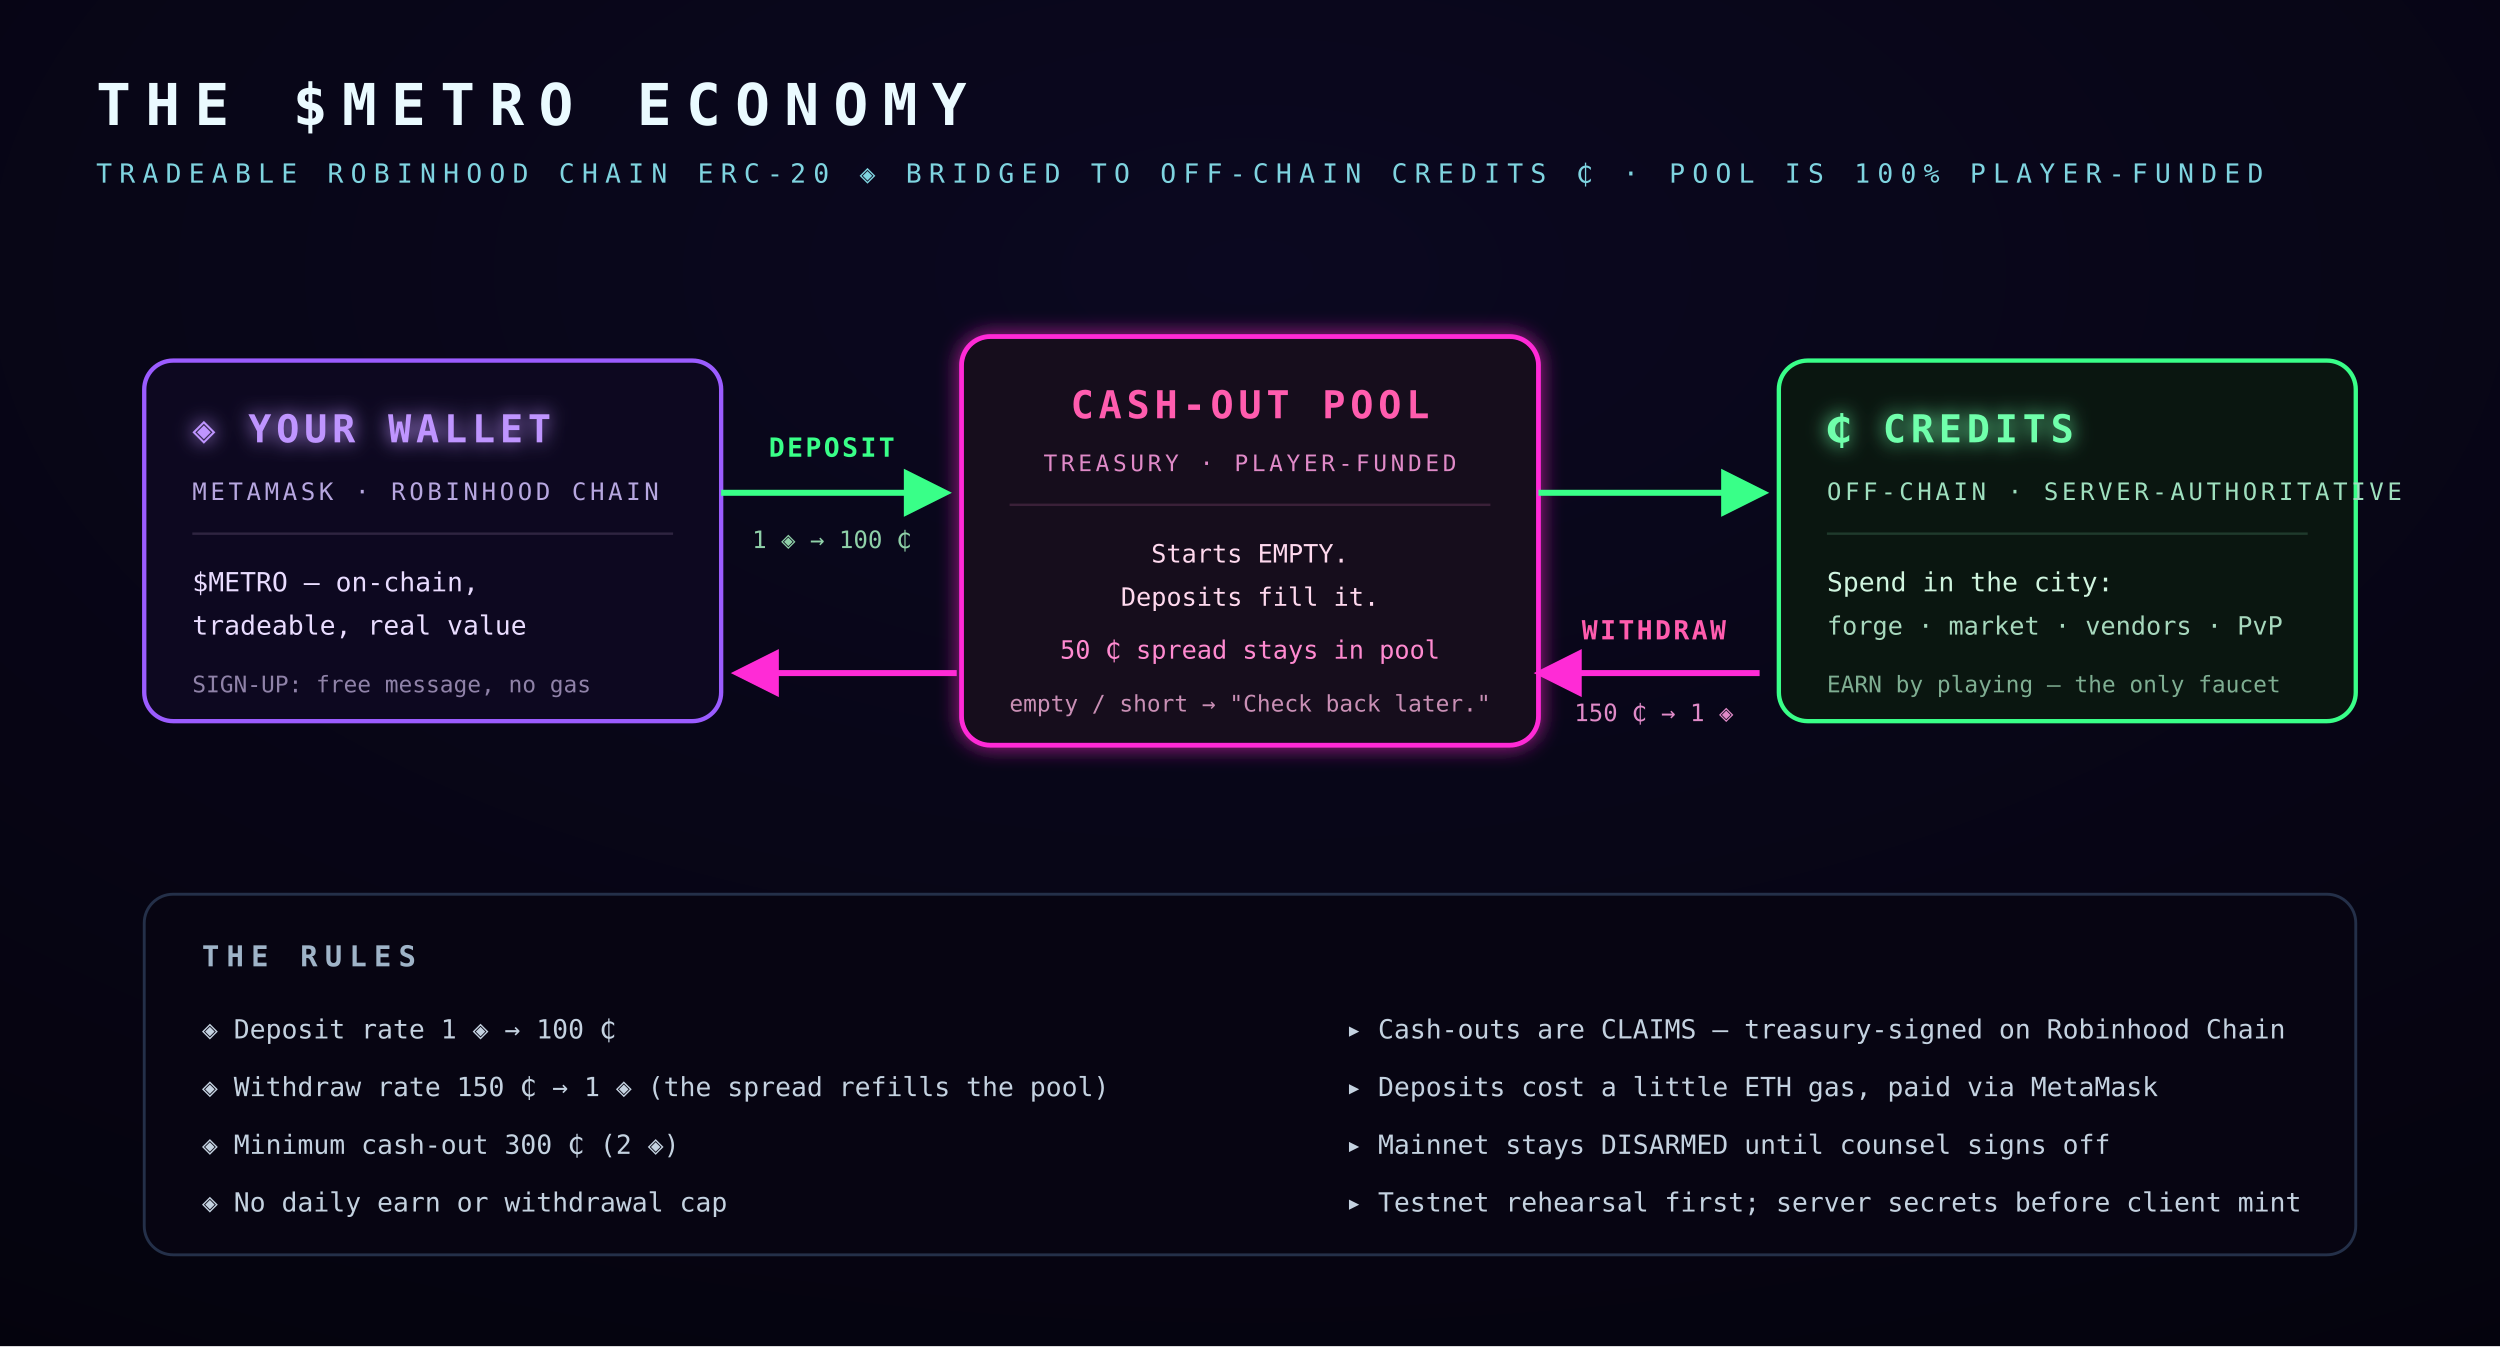
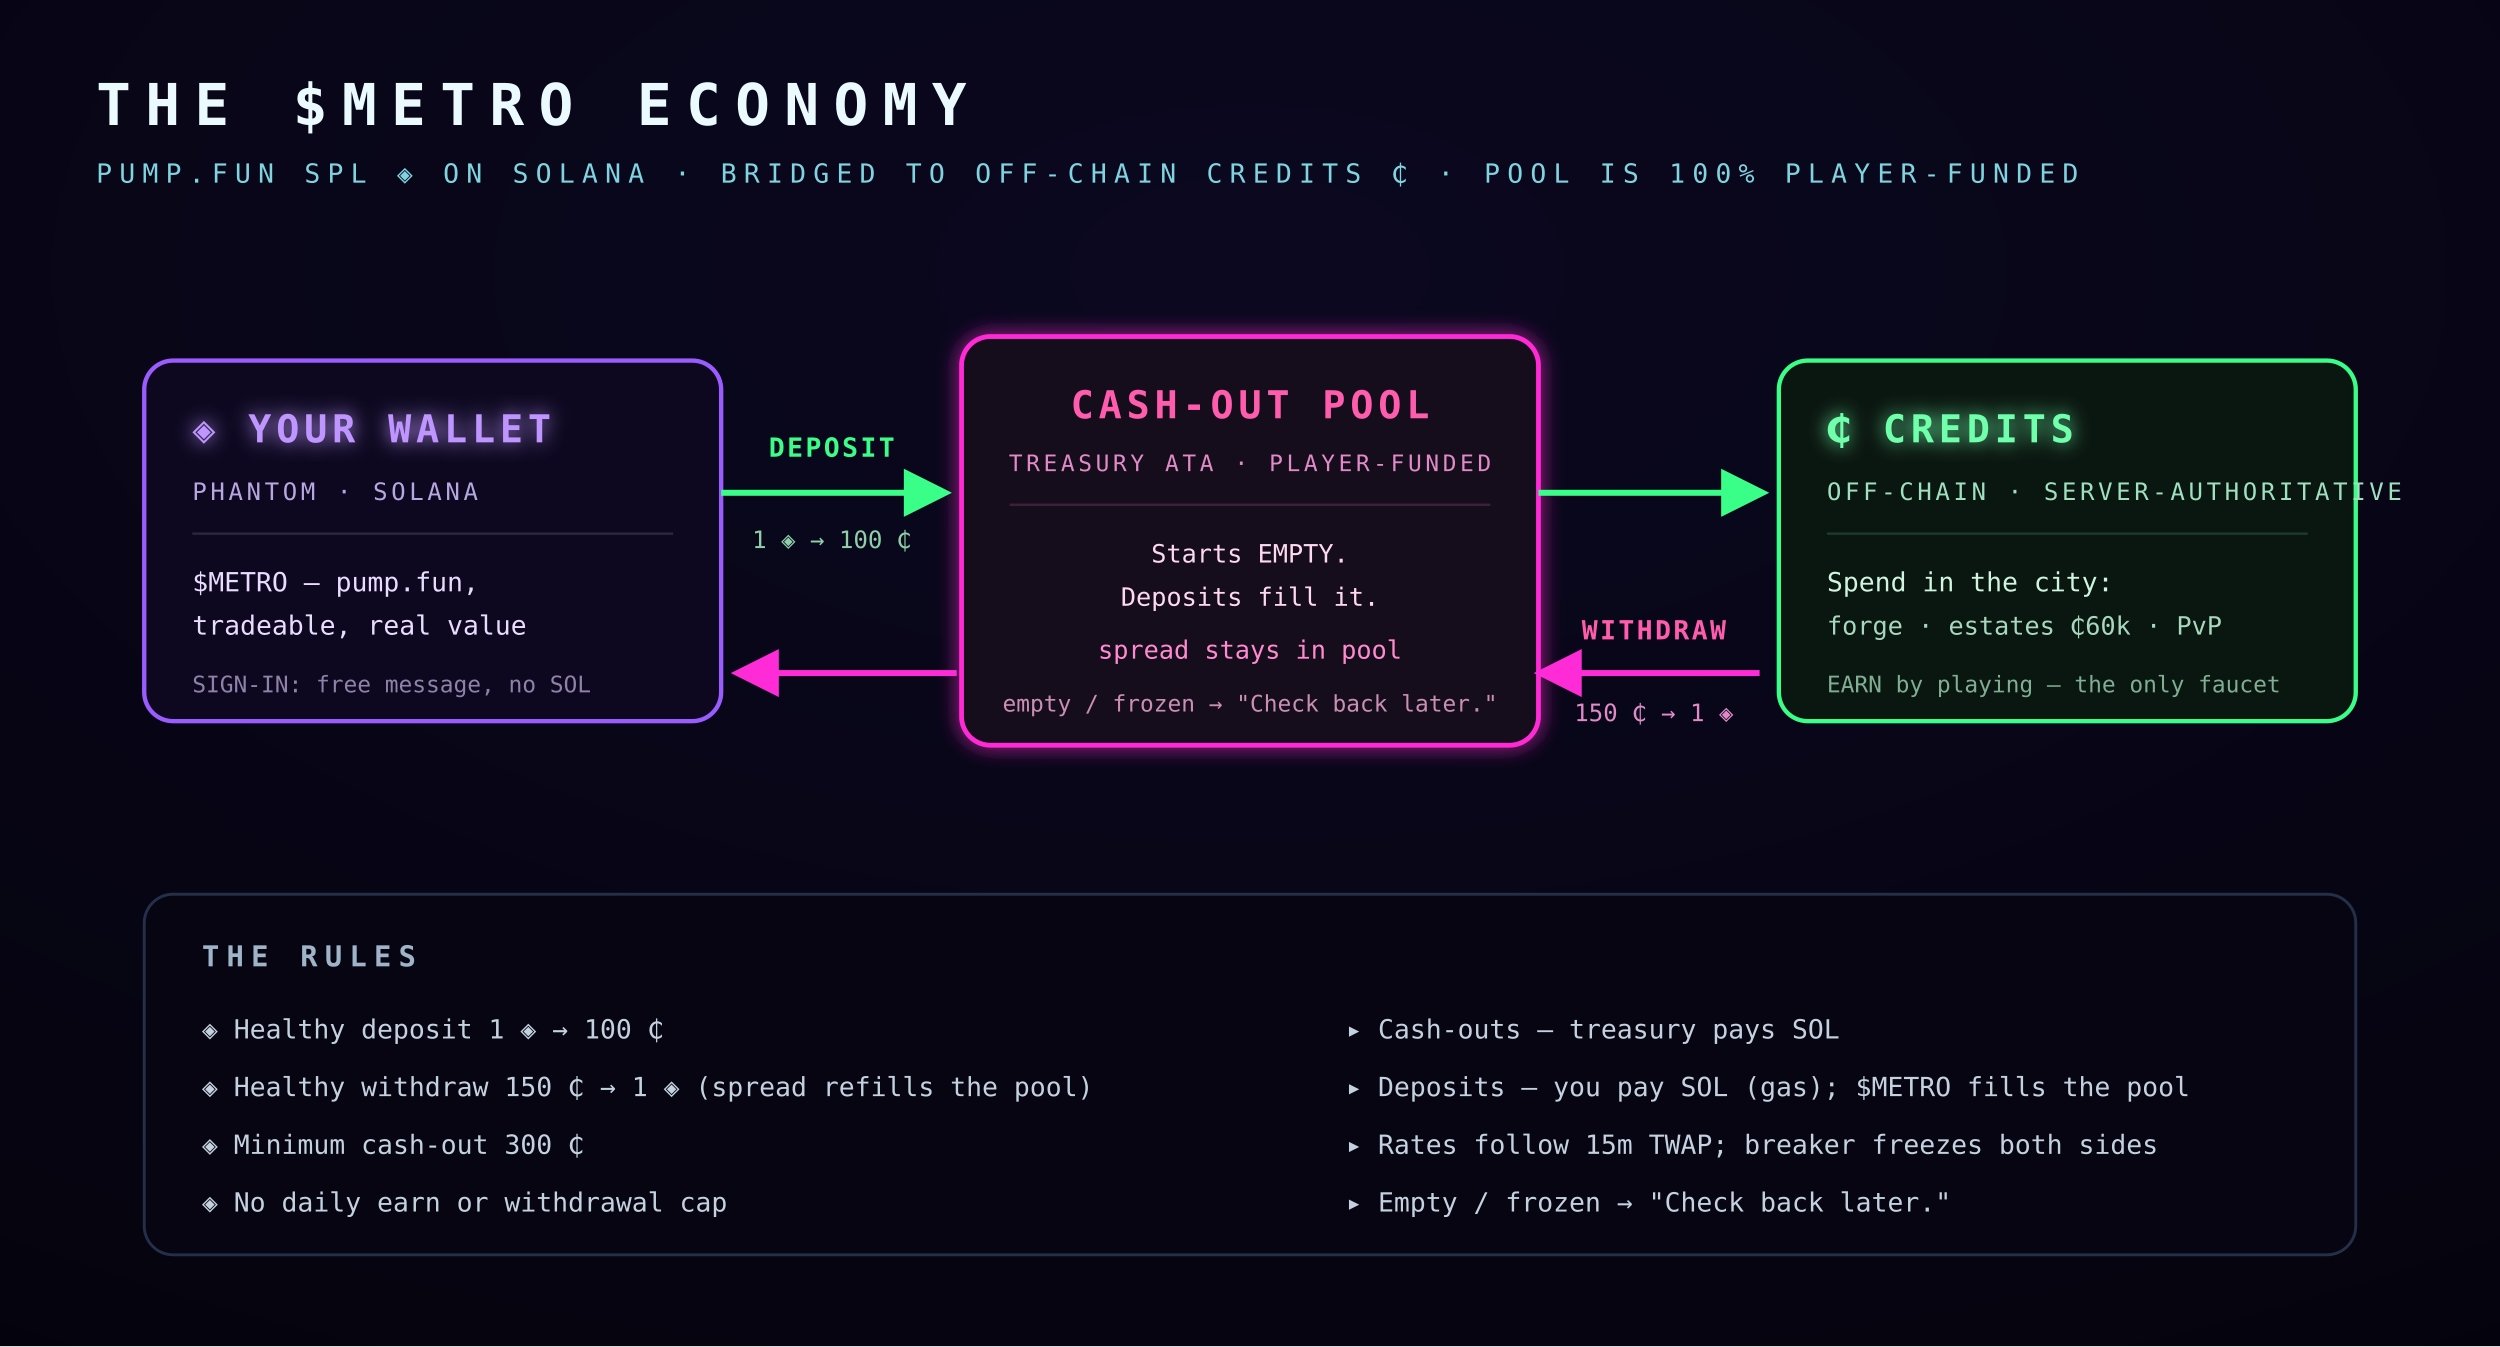
<svg xmlns="http://www.w3.org/2000/svg" viewBox="0 0 1040 560" width="1040" height="560" font-family="'IBM Plex Mono','SFMono-Regular',ui-monospace,monospace">
  <defs>
    <radialGradient id="ec-bg" cx="50%" cy="20%" r="100%">
      <stop offset="0%" stop-color="#0b0820" />
      <stop offset="100%" stop-color="#04030c" />
    </radialGradient>
    <filter id="ec-glow" x="-60%" y="-60%" width="220%" height="220%">
      <feGaussianBlur stdDeviation="4" result="b" />
      <feMerge>
        <feMergeNode in="b" />
        <feMergeNode in="SourceGraphic" />
      </feMerge>
    </filter>
    <marker id="ec-in" viewBox="0 0 10 10" refX="8" refY="5" markerWidth="8" markerHeight="8" orient="auto-start-reverse">
      <path d="M0,0 L10,5 L0,10 z" fill="#39ff88" />
    </marker>
    <marker id="ec-out" viewBox="0 0 10 10" refX="8" refY="5" markerWidth="8" markerHeight="8" orient="auto-start-reverse">
      <path d="M0,0 L10,5 L0,10 z" fill="#ff2bd6" />
    </marker>
  </defs>
  <rect width="1040" height="560" fill="url(#ec-bg)" />
  <text x="40" y="52" font-size="24" font-weight="700" letter-spacing="6" fill="#eafaff">THE $METRO ECONOMY</text>
-   <text x="40" y="76" font-size="11" letter-spacing="3" fill="#7fd4e0">TRADEABLE ROBINHOOD CHAIN ERC-20 ◈ BRIDGED TO OFF-CHAIN CREDITS ₵ · POOL IS 100% PLAYER-FUNDED</text>
+   <text x="40" y="76" font-size="11" letter-spacing="3" fill="#7fd4e0">PUMP.FUN SPL ◈ ON SOLANA · BRIDGED TO OFF-CHAIN CREDITS ₵ · POOL IS 100% PLAYER-FUNDED</text>
  <g transform="translate(60,150)">
    <rect x="0" y="0" width="240" height="150" rx="12" fill="#0d0820" stroke="#9b5cff" stroke-width="1.8" />
    <text x="20" y="34" font-size="16" font-weight="700" letter-spacing="2" fill="#bf95ff" filter="url(#ec-glow)">◈ YOUR WALLET</text>
-     <text x="20" y="58" font-size="10" letter-spacing="1.5" fill="#b7a7e0">METAMASK · ROBINHOOD CHAIN</text>
+     <text x="20" y="58" font-size="10" letter-spacing="1.5" fill="#b7a7e0">PHANTOM · SOLANA</text>
    <line x1="20" y1="72" x2="220" y2="72" stroke="#2e2440" />
-     <text x="20" y="96" font-size="11" fill="#e9dcff">$METRO — on-chain,</text>
+     <text x="20" y="96" font-size="11" fill="#e9dcff">$METRO — pump.fun,</text>
    <text x="20" y="114" font-size="11" fill="#e9dcff">tradeable, real value</text>
-     <text x="20" y="138" font-size="9.5" fill="#8f82a8">SIGN-UP: free message, no gas</text>
+     <text x="20" y="138" font-size="9.5" fill="#8f82a8">SIGN-IN: free message, no SOL</text>
  </g>
  <g transform="translate(400,140)">
    <rect x="0" y="0" width="240" height="170" rx="12" fill="#12081a" stroke="#ff2bd6" stroke-width="2" filter="url(#ec-glow)" />
    <text x="120" y="34" text-anchor="middle" font-size="16" font-weight="700" letter-spacing="2" fill="#ff5cae">CASH-OUT POOL</text>
-     <text x="120" y="56" text-anchor="middle" font-size="9.5" letter-spacing="1.5" fill="#e08ac8">TREASURY · PLAYER-FUNDED</text>
+     <text x="120" y="56" text-anchor="middle" font-size="9.5" letter-spacing="1.5" fill="#e08ac8">TREASURY ATA · PLAYER-FUNDED</text>
    <line x1="20" y1="70" x2="220" y2="70" stroke="#3a2038" />
    <text x="120" y="94" text-anchor="middle" font-size="10.5" fill="#ffd9ee">Starts EMPTY.</text>
    <text x="120" y="112" text-anchor="middle" font-size="10.5" fill="#ffd9ee">Deposits fill it.</text>
-     <text x="120" y="134" text-anchor="middle" font-size="10.5" fill="#ff8ad0">50 ₵ spread stays in pool</text>
-     <text x="120" y="156" text-anchor="middle" font-size="9.5" fill="#c98fb5">empty / short → "Check back later."</text>
+     <text x="120" y="134" text-anchor="middle" font-size="10.5" fill="#ff8ad0">spread stays in pool</text>
+     <text x="120" y="156" text-anchor="middle" font-size="9.5" fill="#c98fb5">empty / frozen → "Check back later."</text>
  </g>
  <g transform="translate(740,150)">
    <rect x="0" y="0" width="240" height="150" rx="12" fill="#0a1610" stroke="#39ff88" stroke-width="1.8" />
    <text x="20" y="34" font-size="16" font-weight="700" letter-spacing="2" fill="#6fffab" filter="url(#ec-glow)">₵ CREDITS</text>
    <text x="20" y="58" font-size="10" letter-spacing="1.5" fill="#9fe0bf">OFF-CHAIN · SERVER-AUTHORITATIVE</text>
    <line x1="20" y1="72" x2="220" y2="72" stroke="#1f3a2c" />
    <text x="20" y="96" font-size="11" fill="#d0f5df">Spend in the city:</text>
-     <text x="20" y="114" font-size="10.5" fill="#a7d8bd">forge · market · vendors · PvP</text>
+     <text x="20" y="114" font-size="10.5" fill="#a7d8bd">forge · estates ₵60k · PvP</text>
    <text x="20" y="138" font-size="9.5" fill="#7fae92">EARN by playing — the only faucet</text>
  </g>
  <path d="M300,205 L392,205" fill="none" stroke="#39ff88" stroke-width="2.5" marker-end="url(#ec-in)" />
  <path d="M640,205 L732,205" fill="none" stroke="#39ff88" stroke-width="2.5" marker-end="url(#ec-in)" />
  <text x="346" y="190" text-anchor="middle" font-size="11" font-weight="700" letter-spacing="1" fill="#39ff88">DEPOSIT</text>
  <text x="346" y="228" text-anchor="middle" font-size="10" fill="#8fd0a8">1 ◈ → 100 ₵</text>
  <path d="M732,280 L642,280" fill="none" stroke="#ff2bd6" stroke-width="2.5" marker-end="url(#ec-out)" />
  <path d="M398,280 L308,280" fill="none" stroke="#ff2bd6" stroke-width="2.5" marker-end="url(#ec-out)" />
  <text x="688" y="266" text-anchor="middle" font-size="11" font-weight="700" letter-spacing="1" fill="#ff5cae">WITHDRAW</text>
  <text x="688" y="300" text-anchor="middle" font-size="10" fill="#e08ac8">150 ₵ → 1 ◈</text>
  <g transform="translate(60,372)">
    <rect x="0" y="0" width="920" height="150" rx="12" fill="#070512" stroke="#243049" stroke-width="1.2" />
    <text x="24" y="30" font-size="12" font-weight="700" letter-spacing="3" fill="#9fb4c8">THE RULES</text>
    <g font-size="11" fill="#c4d2e0">
-       <text x="24" y="60">◈  Deposit rate  1 ◈ → 100 ₵</text>
-       <text x="24" y="84">◈  Withdraw rate  150 ₵ → 1 ◈  (the spread refills the pool)</text>
-       <text x="24" y="108">◈  Minimum cash-out  300 ₵  (2 ◈)</text>
+       <text x="24" y="60">◈  Healthy deposit  1 ◈ → 100 ₵</text>
+       <text x="24" y="84">◈  Healthy withdraw  150 ₵ → 1 ◈  (spread refills the pool)</text>
+       <text x="24" y="108">◈  Minimum cash-out  300 ₵</text>
      <text x="24" y="132">◈  No daily earn or withdrawal cap</text>
-       <text x="500" y="60">▸  Cash-outs are CLAIMS — treasury-signed on Robinhood Chain</text>
-       <text x="500" y="84">▸  Deposits cost a little ETH gas, paid via MetaMask</text>
-       <text x="500" y="108">▸  Mainnet stays DISARMED until counsel signs off</text>
-       <text x="500" y="132">▸  Testnet rehearsal first; server secrets before client mint</text>
+       <text x="500" y="60">▸  Cash-outs — treasury pays SOL</text>
+       <text x="500" y="84">▸  Deposits — you pay SOL (gas); $METRO fills the pool</text>
+       <text x="500" y="108">▸  Rates follow 15m TWAP; breaker freezes both sides</text>
+       <text x="500" y="132">▸  Empty / frozen → "Check back later."</text>
    </g>
  </g>
</svg>
